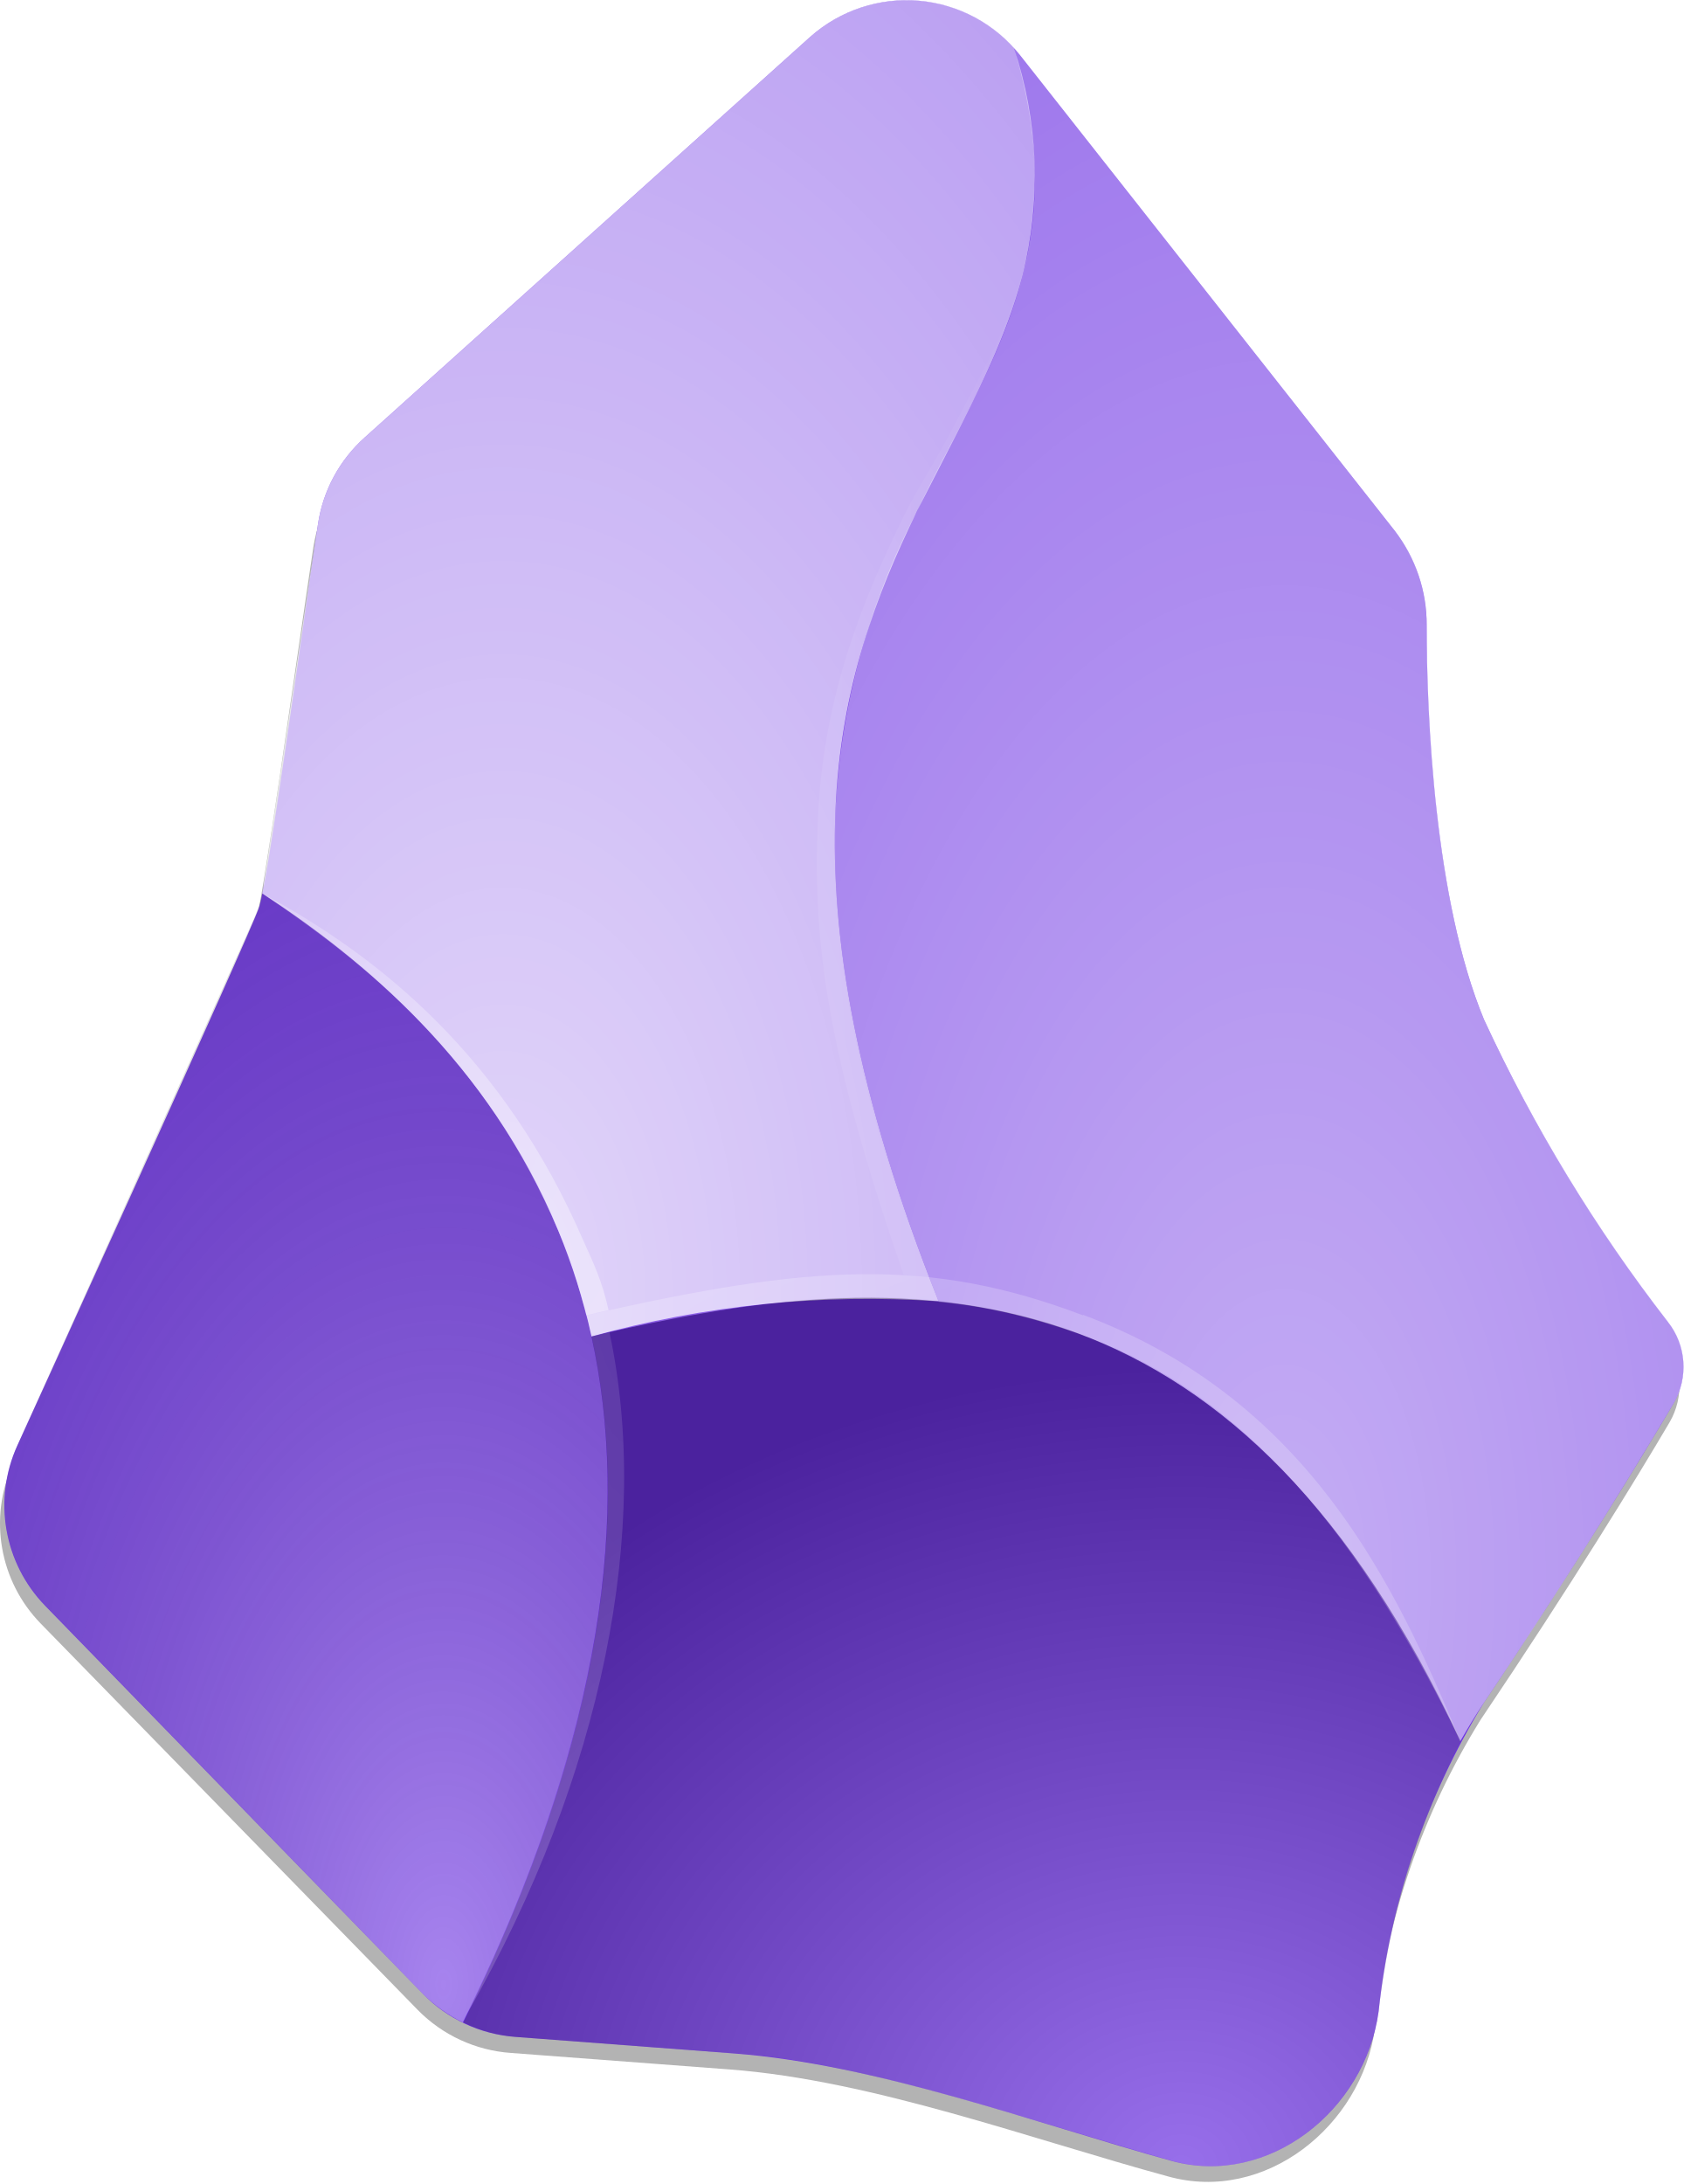
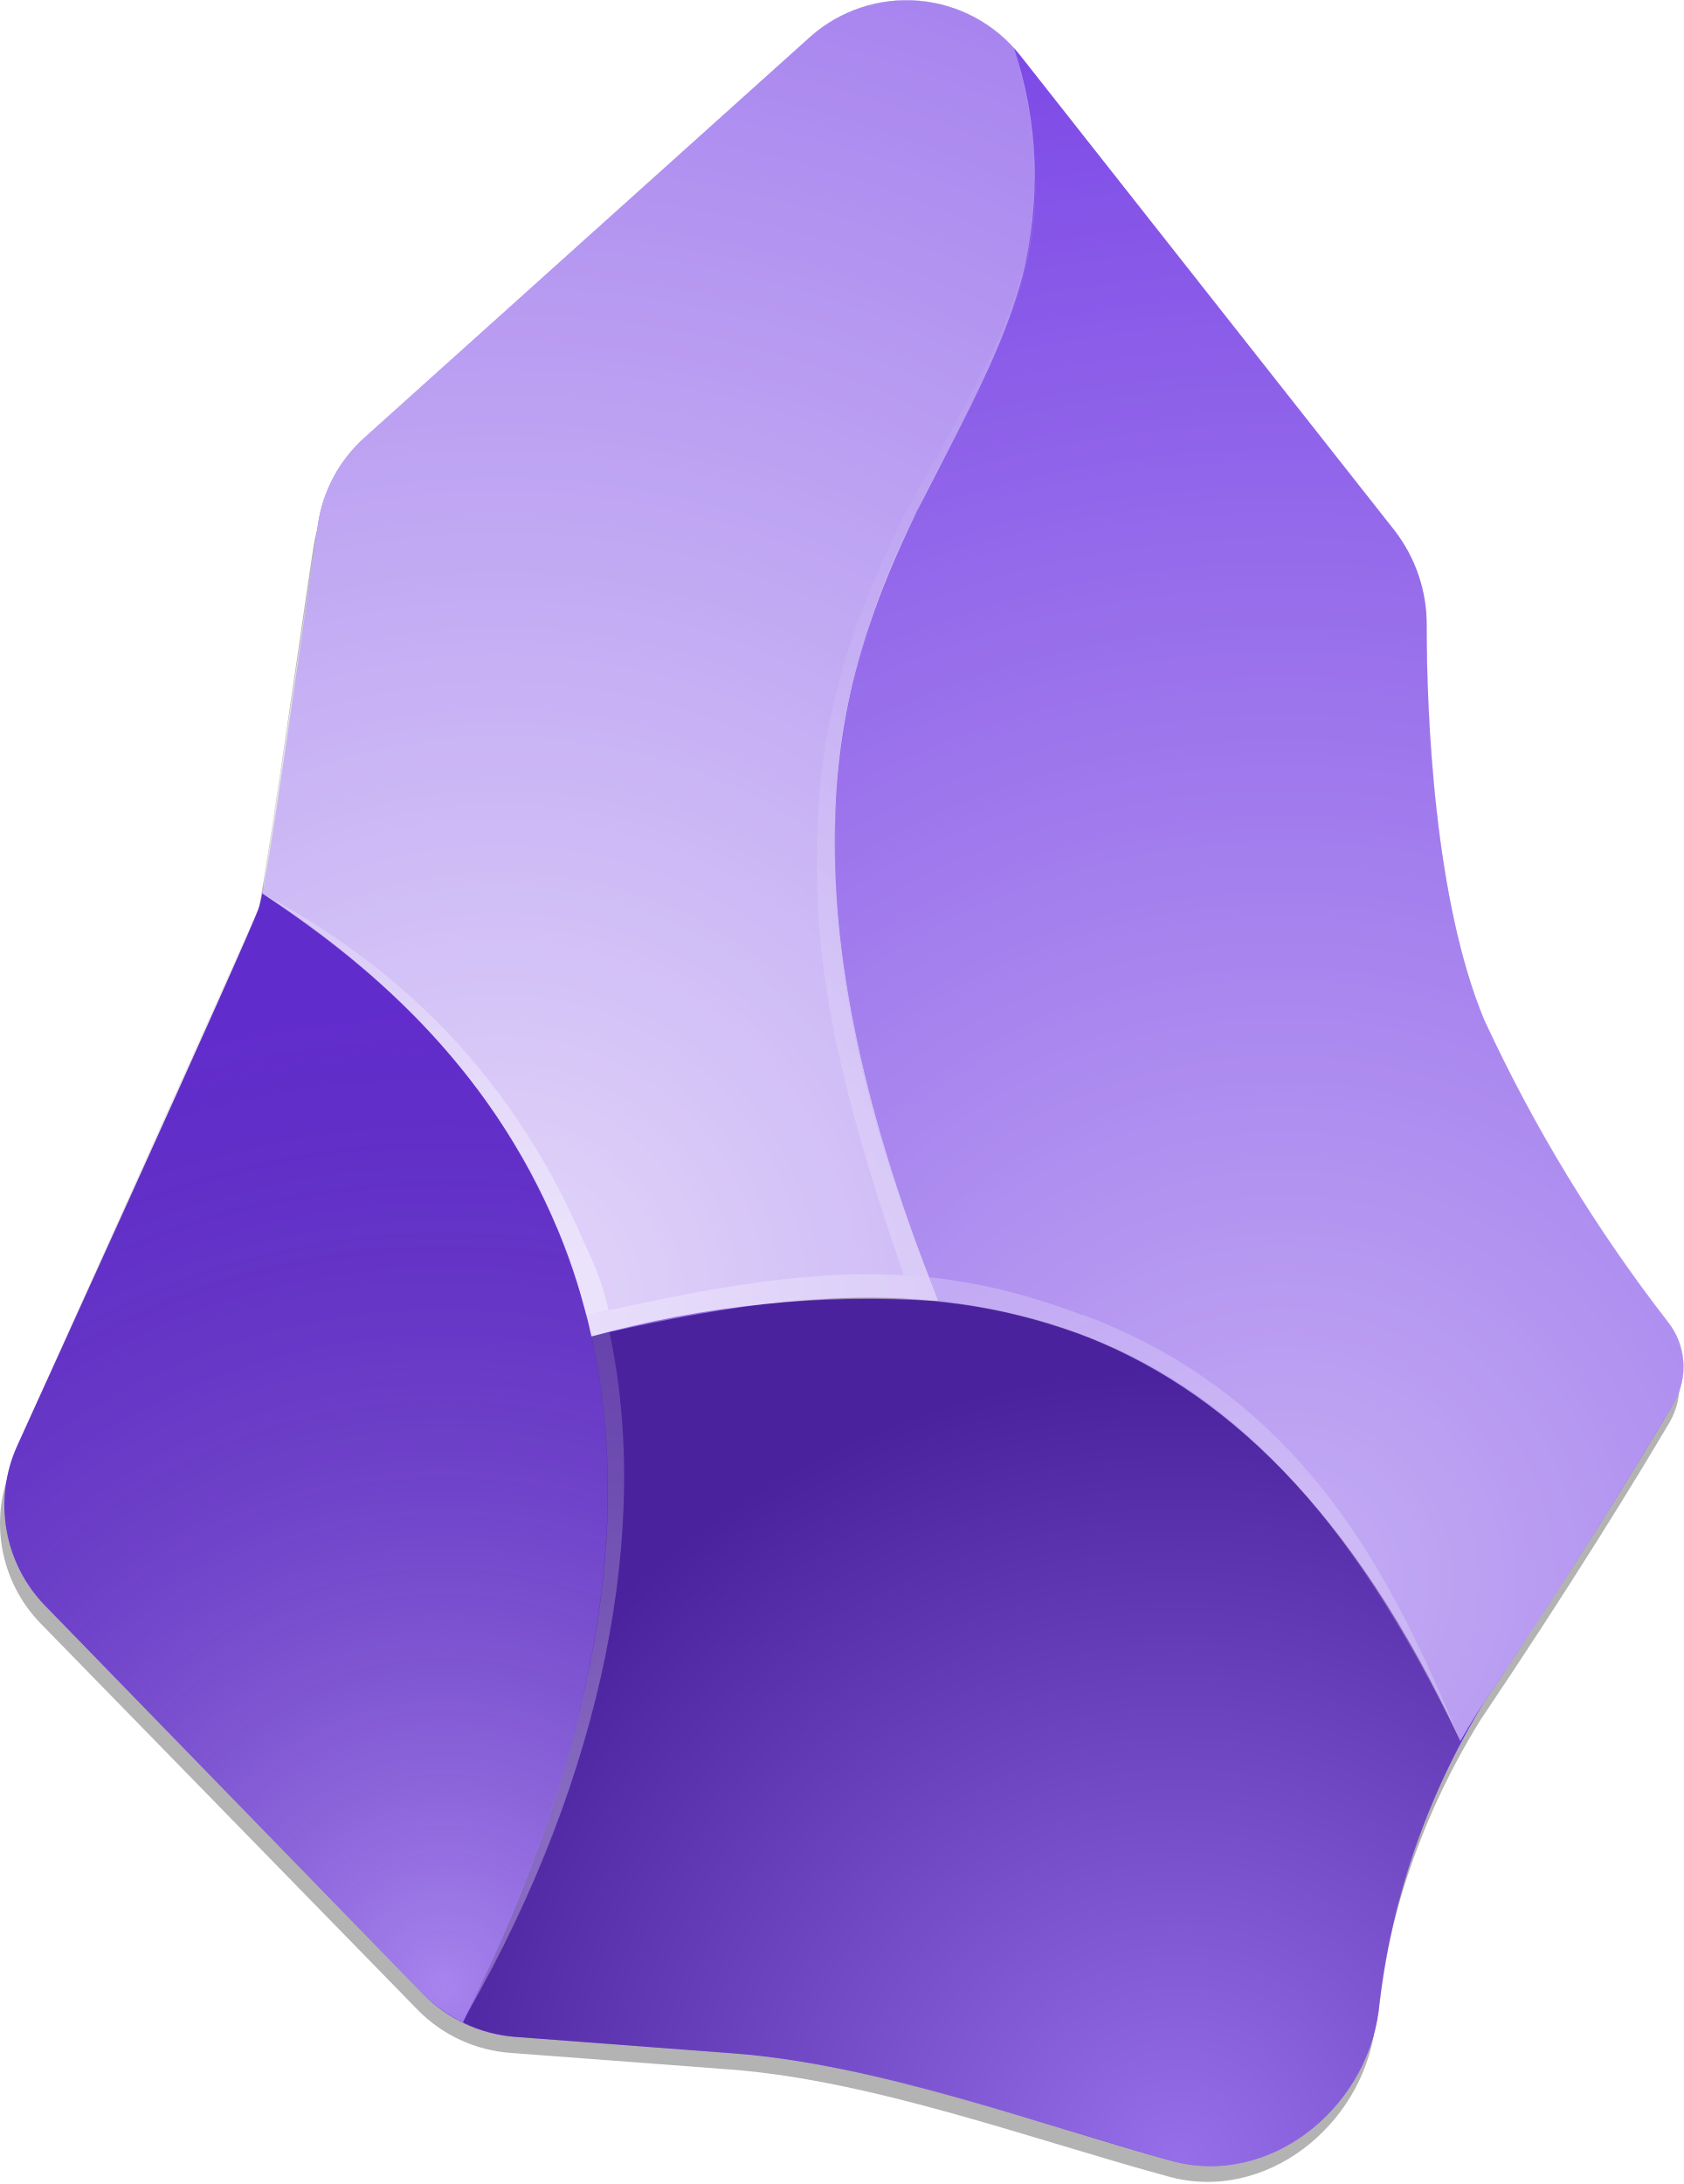
<svg xmlns="http://www.w3.org/2000/svg" viewBox="0 0 256 332" width="256" height="332">
  <defs>
-     <radialGradient cx="72.819%" cy="96.934%" fx="72.819%" fy="96.934%" r="163.793%" gradientTransform="translate(0,7282, 0,9693), scale(1, 0,534), rotate(-104,5452), translate(-0,7282, -0,9693)" id="radialGradient-1">
+     <radialGradient cx="72.819%" cy="96.934%" fx="72.819%" fy="96.934%" r="163.793%" gradientTransform="translate(0.7282, 0.9693), scale(1, 0.534), rotate(-104.5452), translate(-0.7282, -0.9693)" id="radialGradient-1">
      <stop stop-color="#FFFFFF" stop-opacity="0.4" offset="0%" />
      <stop stop-color="#000000" stop-opacity="0.1" offset="100%" />
    </radialGradient>
-     <radialGradient cx="52.917%" cy="90.632%" fx="52.917%" fy="90.632%" r="190.361%" gradientTransform="translate(0,5292, 0,9063), scale(1, 0,5013), rotate(-82,4659), translate(-0,5292, -0,9063)" id="radialGradient-2">
+     <radialGradient cx="52.917%" cy="90.632%" fx="52.917%" fy="90.632%" r="190.361%" gradientTransform="translate(0.5292, 0.9063), scale(1, 0.5013), rotate(-82.4659), translate(-0.5292, -0.9063)" id="radialGradient-2">
      <stop stop-color="#FFFFFF" stop-opacity="0.6" offset="0%" />
      <stop stop-color="#FFFFFF" stop-opacity="0.1" offset="100%" />
    </radialGradient>
-     <radialGradient cx="31.174%" cy="97.138%" fx="31.174%" fy="97.138%" r="178.714%" gradientTransform="translate(0,3117, 0,9714), scale(1, 0,5782), rotate(-77,6806), translate(-0,3117, -0,9714)" id="radialGradient-3">
+     <radialGradient cx="31.174%" cy="97.138%" fx="31.174%" fy="97.138%" r="178.714%" gradientTransform="translate(0.3117, 0.9714), scale(1, 0.5782), rotate(-77.6806), translate(-0.3117, -0.9714)" id="radialGradient-3">
      <stop stop-color="#FFFFFF" stop-opacity="0.8" offset="0%" />
      <stop stop-color="#FFFFFF" stop-opacity="0.4" offset="100%" />
    </radialGradient>
-     <radialGradient cx="71.813%" cy="99.994%" fx="71.813%" fy="99.994%" r="92.086%" gradientTransform="translate(0,7181, 0,9999), scale(0,8704, 1), rotate(-120,7097), translate(-0,7181, -0,9999)" id="radialGradient-4">
+     <radialGradient cx="71.813%" cy="99.994%" fx="71.813%" fy="99.994%" r="92.086%" gradientTransform="translate(0.7181, 0.9999), scale(0.8704, 1), rotate(-120.7097), translate(-0.7181, -0.9999)" id="radialGradient-4">
      <stop stop-color="#FFFFFF" stop-opacity="0.3" offset="0%" />
      <stop stop-color="#000000" stop-opacity="0.3" offset="100%" />
    </radialGradient>
-     <radialGradient cx="117.013%" cy="34.769%" fx="117.013%" fy="34.769%" r="328.729%" gradientTransform="translate(1,1701, 0,3477), scale(1, 0,1938), rotate(102,0372), translate(-1,1701, -0,3477)" id="radialGradient-5">
+     <radialGradient cx="117.013%" cy="34.769%" fx="117.013%" fy="34.769%" r="328.729%" gradientTransform="translate(1.1701, 0.3477), scale(1, 0.1938), rotate(102.0372), translate(-1.1701, -0.3477)" id="radialGradient-5">
      <stop stop-color="#FFFFFF" stop-opacity="0" offset="0%" />
      <stop stop-color="#FFFFFF" stop-opacity="0.2" offset="100%" />
    </radialGradient>
-     <radialGradient cx="-9.431%" cy="8.712%" fx="-9.431%" fy="8.712%" r="153.492%" gradientTransform="translate(-0,0943, 0,0871), scale(1, 0,8196), rotate(45,3951), translate(0,0943, -0,0871)" id="radialGradient-6">
+     <radialGradient cx="-9.431%" cy="8.712%" fx="-9.431%" fy="8.712%" r="153.492%" gradientTransform="translate(-0.0943, 0.0871), scale(1, 0.8196), rotate(45.3951), translate(0.0943, -0.0871)" id="radialGradient-6">
      <stop stop-color="#FFFFFF" stop-opacity="0.2" offset="0%" />
      <stop stop-color="#FFFFFF" stop-opacity="0.4" offset="100%" />
    </radialGradient>
-     <radialGradient cx="103.902%" cy="-22.172%" fx="103.902%" fy="-22.172%" r="394.771%" gradientTransform="translate(1,039, -0,2217), scale(1, 0,2302), rotate(80,3803), translate(-1,039, 0,2217)" id="radialGradient-7">
+     <radialGradient cx="103.902%" cy="-22.172%" fx="103.902%" fy="-22.172%" r="394.771%" gradientTransform="translate(1.039, -0.2217), scale(1, 0.2302), rotate(80.3803), translate(-1.039, 0.2217)" id="radialGradient-7">
      <stop stop-color="#FFFFFF" stop-opacity="0.1" offset="0%" />
      <stop stop-color="#FFFFFF" stop-opacity="0.3" offset="100%" />
    </radialGradient>
-     <radialGradient cx="99.348%" cy="89.193%" fx="99.348%" fy="89.193%" r="203.824%" gradientTransform="translate(0,9935, 0,8919), scale(0,5317, 1), rotate(-152,3144), translate(-0,9935, -0,8919)" id="radialGradient-8">
+     <radialGradient cx="99.348%" cy="89.193%" fx="99.348%" fy="89.193%" r="203.824%" gradientTransform="translate(0.9935, 0.8919), scale(0.5317, 1), rotate(-152.3144), translate(-0.9935, -0.8919)" id="radialGradient-8">
      <stop stop-color="#FFFFFF" stop-opacity="0.2" offset="0%" />
      <stop stop-color="#FFFFFF" stop-opacity="0.2" offset="50%" />
      <stop stop-color="#FFFFFF" stop-opacity="0.3" offset="100%" />
    </radialGradient>
  </defs>
  <g>
    <path d="M209.056,308.305 C207.013,323.234 192.318,334.943 177.624,330.857 C156.801,325.199 132.678,316.241 110.99,314.591 L77.673,312.076 C72.321,311.7 67.29,309.38 63.529,305.554 L6.167,246.778 C-0.067,240.371 -1.75,230.804 1.923,222.654 C1.923,222.654 37.284,145.176 38.698,141.169 C39.955,137.161 44.827,101.958 47.656,83.099 C48.449,78.092 50.947,73.512 54.728,70.134 L122.462,9.471 C126.973,5.425 132.952,3.419 138.99,3.924 C145.028,4.43 150.591,7.403 154.365,12.143 L211.413,84.121 C214.605,88.231 216.321,93.296 216.285,98.501 C216.285,112.095 217.464,140.147 225.086,158.22 C232.649,174.474 242.033,189.817 253.059,203.953 C255.791,207.498 256.101,212.345 253.845,216.211 C248.895,224.619 238.994,240.806 225.086,261.472 C216.281,275.681 210.776,291.685 208.977,308.305 L209.056,308.305 Z" fill-opacity="0.3" fill="#000000" />
    <path d="M209.606,305.79 C207.563,320.799 192.869,332.507 178.174,328.499 C157.43,322.763 133.385,313.805 111.619,312.155 L78.38,309.64 C73.015,309.25 67.981,306.901 64.236,303.04 L6.874,244.106 C0.579,237.635 -1.106,227.966 2.631,219.747 C2.631,219.747 38.069,141.954 39.405,137.868 C40.741,133.861 45.534,98.579 48.363,79.563 C49.139,74.528 51.639,69.917 55.435,66.519 L123.17,5.621 C127.69,1.584 133.676,-0.41 139.715,0.111 C145.753,0.632 151.309,3.62 155.072,8.371 L212.042,80.663 C215.223,84.78 216.938,89.841 216.913,95.043 C216.913,108.716 218.092,136.847 225.636,154.998 C233.193,171.329 242.578,186.75 253.61,200.967 C256.401,204.512 256.743,209.403 254.474,213.303 C249.445,221.79 239.623,237.977 225.636,258.8 C216.863,273.076 211.386,289.129 209.606,305.79 L209.606,305.79 Z" fill="#6C31E3" />
    <path d="M70.365,307.44 C97.003,253.457 96.296,214.718 84.902,187.215 C74.53,161.756 55.121,145.726 39.877,135.747 C39.562,137.24 39.091,138.654 38.462,139.99 L2.631,219.747 C-1.086,227.981 0.63,237.652 6.952,244.106 L64.236,303.04 C66.043,304.847 68.165,306.34 70.365,307.44 L70.365,307.44 Z" fill="url(#radialGradient-1)" />
    <path d="M142.814,197.902 C149.965,198.609 156.958,200.181 163.873,202.695 C185.718,210.867 205.598,229.255 222.021,264.694 C223.2,262.651 224.378,260.686 225.636,258.8 C235.672,243.907 245.289,228.736 254.474,213.303 C256.766,209.419 256.454,204.529 253.688,200.967 C242.629,186.754 233.218,171.333 225.636,154.998 C218.092,136.925 216.992,108.716 216.913,95.043 C216.913,89.857 215.263,84.749 212.042,80.663 L155.072,8.371 L154.129,7.193 C158.294,20.944 158.058,31.945 155.465,41.924 C153.108,51.196 148.708,59.604 144.071,68.484 C142.5,71.47 140.928,74.534 139.435,77.677 C132.046,91.791 127.81,107.341 127.02,123.253 C126.234,142.269 130.084,166.078 142.736,197.902 L142.814,197.902 Z" fill="url(#radialGradient-2)" />
    <path d="M142.736,197.902 C130.084,166.078 126.234,142.269 127.02,123.253 C127.806,104.394 133.306,90.25 139.435,77.677 L144.15,68.484 C148.708,59.604 153.029,51.196 155.465,41.924 C158.358,30.458 157.895,18.402 154.129,7.193 C145.993,-1.747 132.169,-2.449 123.17,5.621 L55.435,66.519 C51.639,69.917 49.139,74.528 48.363,79.563 L40.112,134.254 C40.112,134.804 39.955,135.275 39.877,135.825 C55.121,145.726 74.451,161.756 84.902,187.137 C86.945,192.166 88.674,197.431 89.931,203.167 C107.102,198.405 124.958,196.598 142.736,197.824 L142.736,197.902 Z" fill="url(#radialGradient-3)" />
    <path d="M178.253,328.499 C192.869,332.507 207.563,320.799 209.606,305.711 C211.279,291.401 215.511,277.507 222.1,264.694 C205.598,229.255 185.718,210.867 163.952,202.695 C140.771,194.052 115.548,196.959 89.931,203.167 C95.667,229.176 92.288,263.201 70.444,307.44 C72.88,308.697 75.63,309.405 78.38,309.64 L112.876,312.233 C131.577,313.569 159.473,323.234 178.253,328.499 L178.253,328.499 Z" fill="url(#radialGradient-4)" />
    <path d="M127.177,122.074 C126.313,140.933 128.67,162.463 141.321,194.209 L137.392,193.816 C125.998,160.735 123.484,143.762 124.348,124.667 C125.134,105.573 131.342,90.878 137.471,78.306 C139.042,75.163 142.657,69.269 144.229,66.283 C148.786,57.404 151.851,52.768 154.444,44.674 C158.216,33.359 157.43,28.016 156.958,22.673 C159.866,41.924 148.786,58.661 140.457,75.713 C132.746,90.036 128.191,105.844 127.099,122.074 L127.177,122.074 Z" fill="url(#radialGradient-5)" />
    <path d="M88.674,188.551 C90.245,192.009 91.581,194.838 92.524,199.159 L89.145,199.945 C87.809,194.916 86.788,191.302 84.823,186.98 C73.351,160.027 54.964,146.119 40.034,135.904 C58.107,145.648 76.73,160.97 88.674,188.551 Z" fill="url(#radialGradient-6)" />
    <path d="M92.681,202.617 C98.967,232.084 91.895,269.565 71.072,306.026 C88.517,269.88 97.003,235.227 89.931,203.088 L92.681,202.538 L92.681,202.617 Z" fill="url(#radialGradient-7)" />
    <path d="M164.659,199.867 C198.84,212.675 212.042,240.727 221.864,264.222 C209.684,239.706 192.79,212.596 163.402,202.538 C141.085,194.838 122.227,195.78 89.931,203.088 L89.224,199.945 C123.484,192.087 141.4,191.144 164.659,199.945 L164.659,199.867 Z" fill="url(#radialGradient-8)" />
  </g>
</svg>
